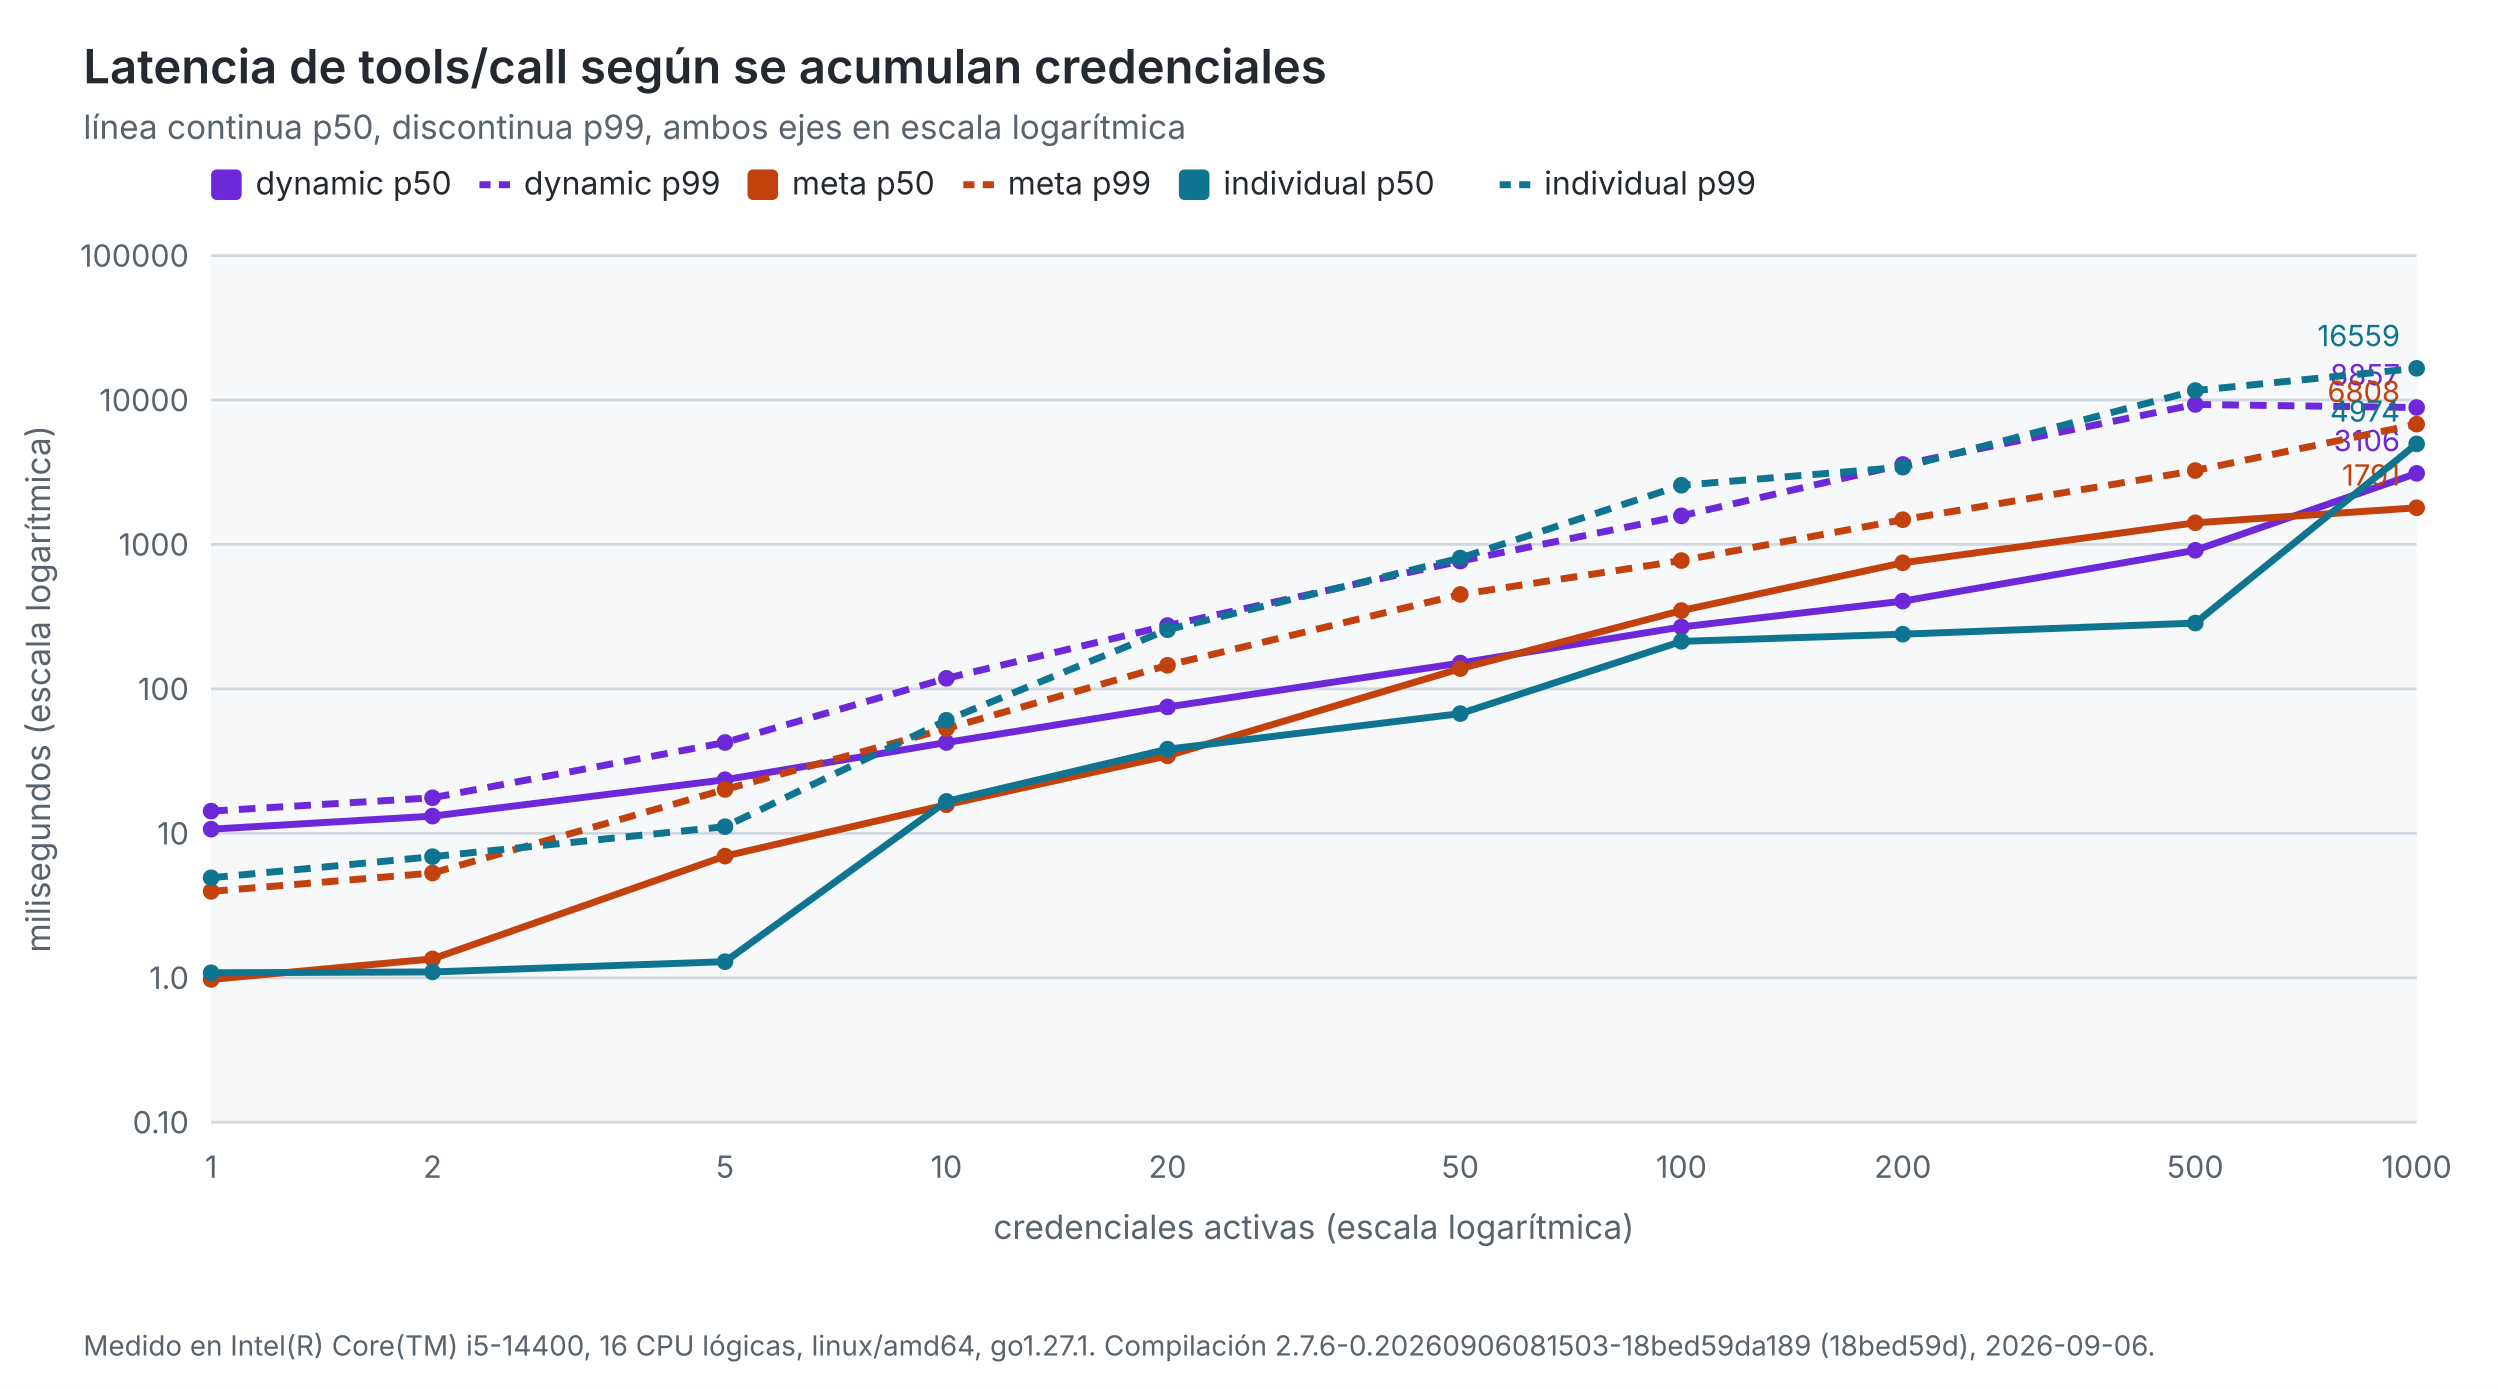
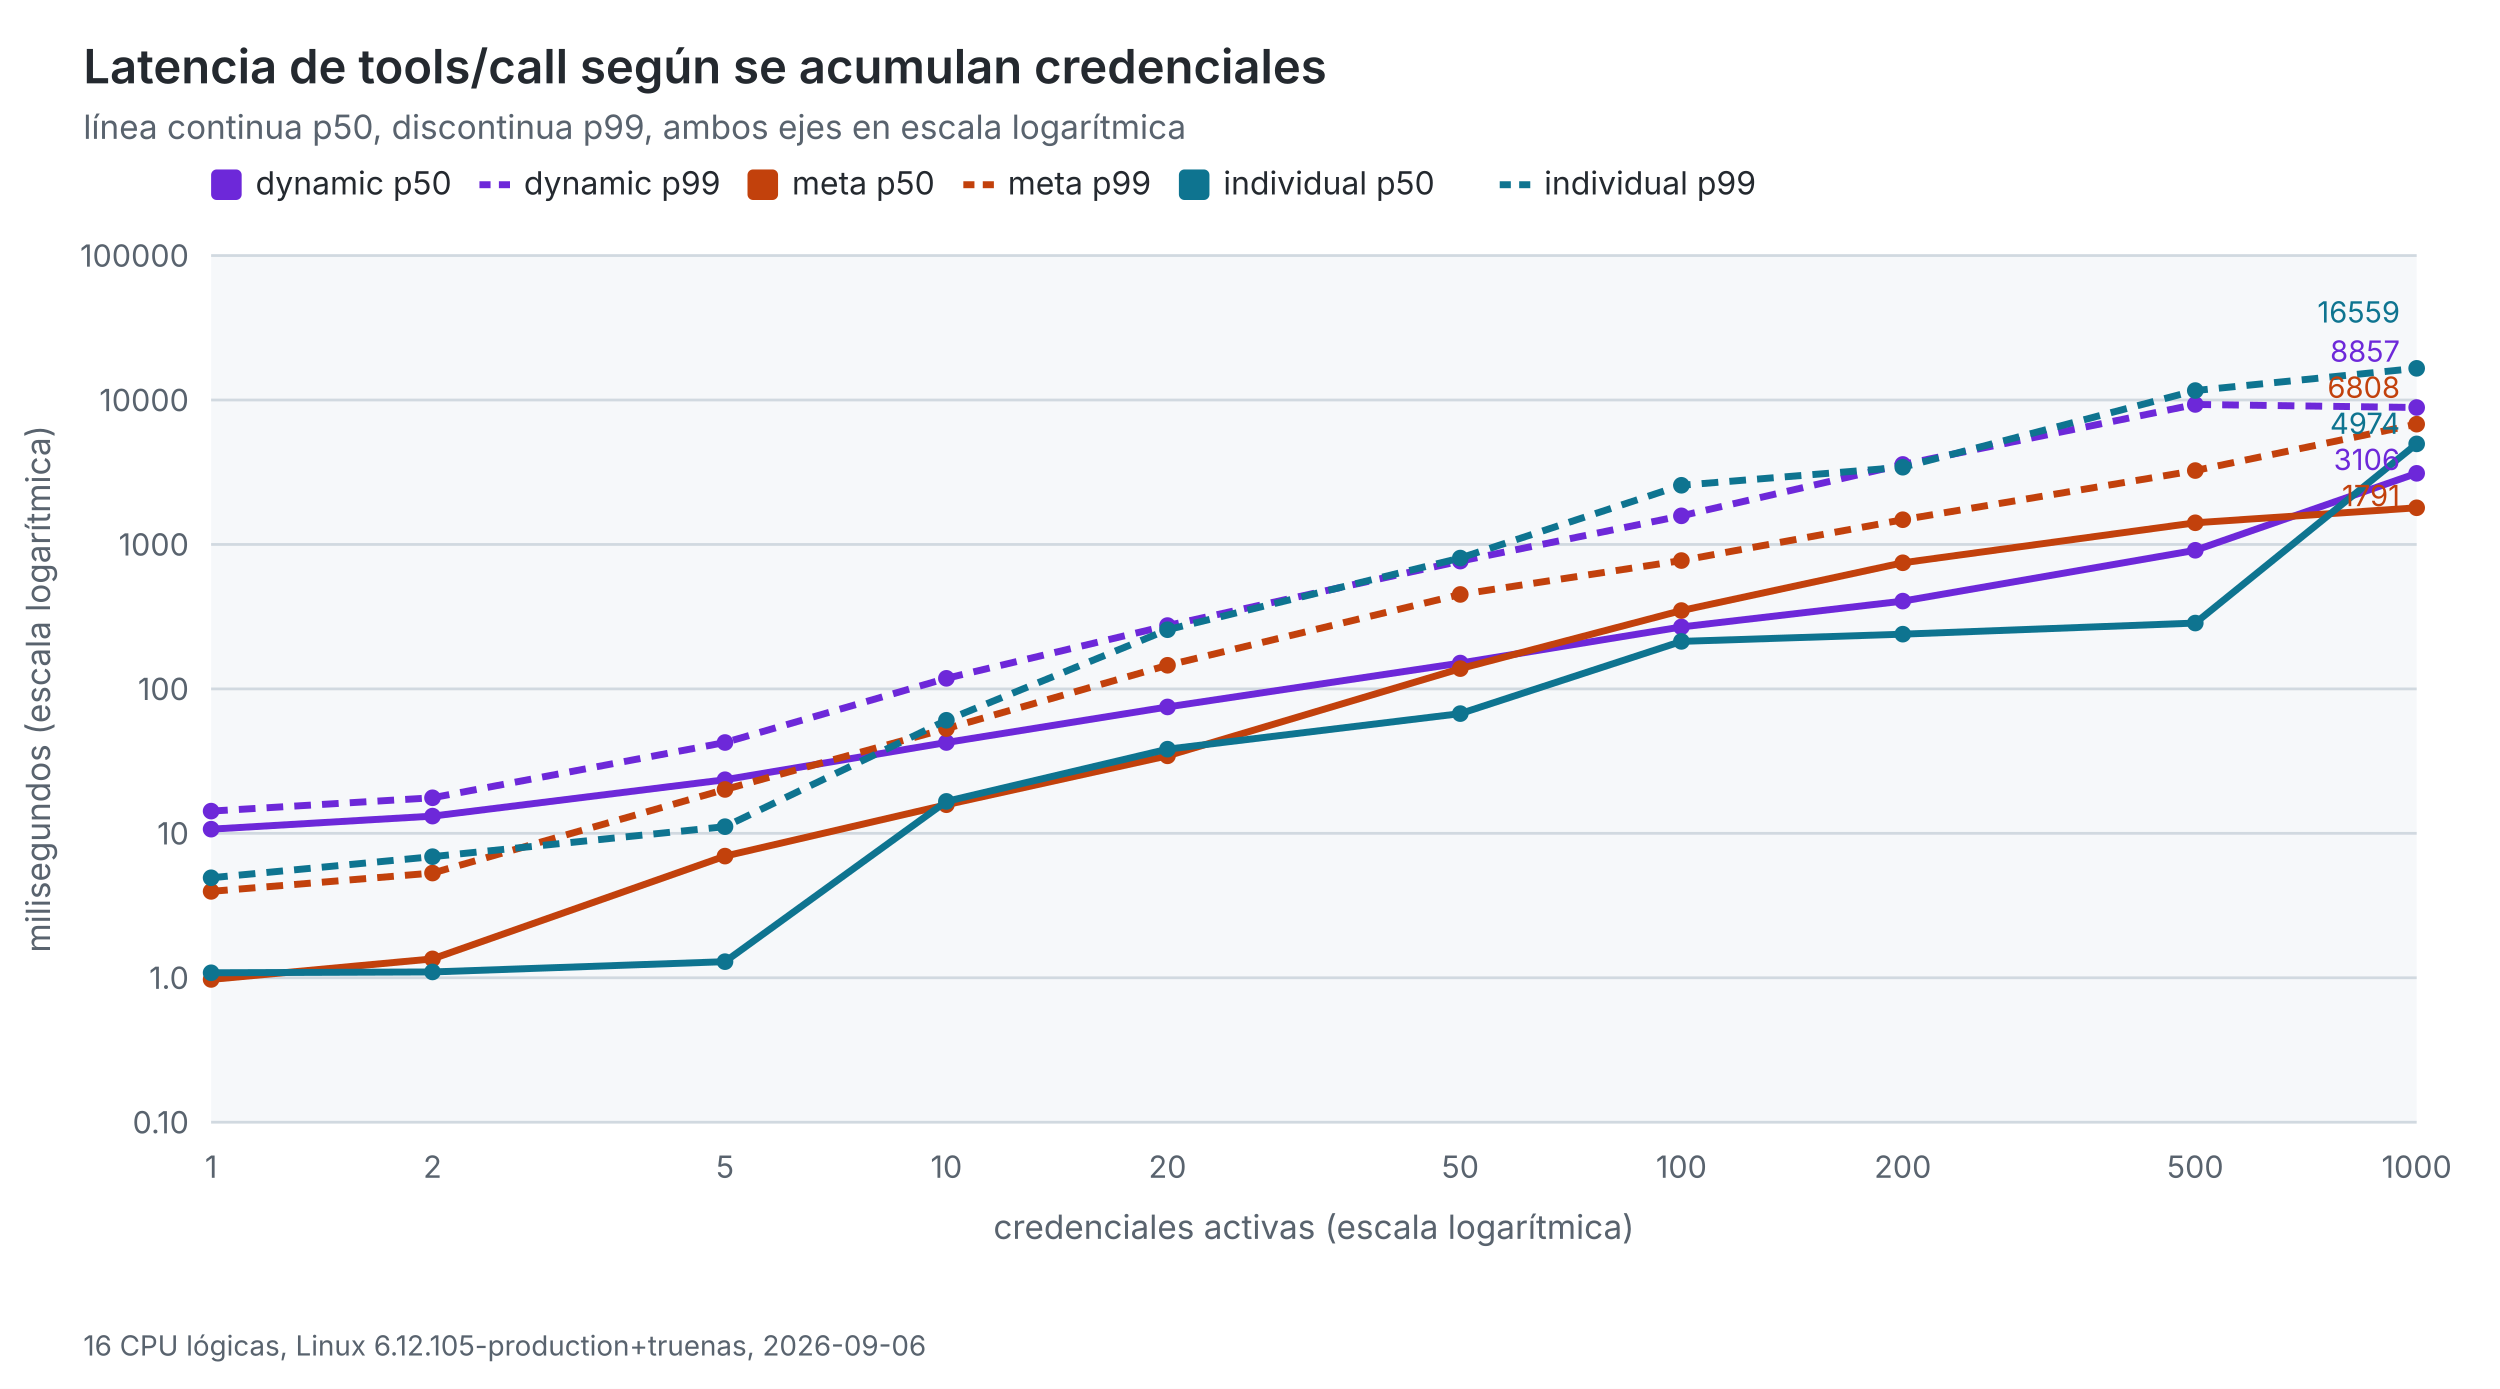
- <svg xmlns="http://www.w3.org/2000/svg" viewBox="0 0 900 500" width="900" height="500" role="img" aria-label="Latencia de tools/call según se acumulan credenciales. línea continua p50, discontinua p99, ambos ejes en escala logarítmica. Medido en Intel(R) Core(TM) i5-14400, 16 CPU lógicas, linux/amd64, go1.27.1. Compilación 2.7.6-0.20260906081503-18bed59da189 (18bed59d), 2026-09-06.">
+ <svg xmlns="http://www.w3.org/2000/svg" viewBox="0 0 900 500" width="900" height="500" role="img" aria-label="Latencia de tools/call según se acumulan credenciales. línea continua p50, discontinua p99, ambos ejes en escala logarítmica. 16 CPU lógicas, Linux 6.12.105-production+truenas, 2026-09-06">
  <rect width="900" height="500" fill="#ffffff" />
  <text x="30" y="30" font-family="ui-sans-serif,system-ui,-apple-system,Segoe UI,sans-serif" font-size="17" font-weight="600" fill="#24292f">Latencia de tools/call según se acumulan credenciales</text>
  <text x="30" y="50" font-family="ui-sans-serif,system-ui,-apple-system,Segoe UI,sans-serif" font-size="12" fill="#59636e">línea continua p50, discontinua p99, ambos ejes en escala logarítmica</text>
  <rect x="76" y="92" width="794" height="312" fill="#f6f8fa" />
  <rect x="76.0" y="61.0" width="11" height="11" rx="2" fill="#6d28d9" />
  <text x="92.0" y="70.0" font-family="ui-sans-serif,system-ui,-apple-system,Segoe UI,sans-serif" font-size="11.5" fill="#24292f">dynamic p50</text>
  <line x1="172.6" y1="66.5" x2="183.6" y2="66.5" stroke="#6d28d9" stroke-width="2.5" stroke-dasharray="4 3" />
  <text x="188.6" y="70.0" font-family="ui-sans-serif,system-ui,-apple-system,Segoe UI,sans-serif" font-size="11.5" fill="#24292f">dynamic p99</text>
  <rect x="269.1" y="61.0" width="11" height="11" rx="2" fill="#c2410c" />
  <text x="285.1" y="70.0" font-family="ui-sans-serif,system-ui,-apple-system,Segoe UI,sans-serif" font-size="11.5" fill="#24292f">meta p50</text>
  <line x1="346.8" y1="66.5" x2="357.8" y2="66.5" stroke="#c2410c" stroke-width="2.5" stroke-dasharray="4 3" />
  <text x="362.8" y="70.0" font-family="ui-sans-serif,system-ui,-apple-system,Segoe UI,sans-serif" font-size="11.5" fill="#24292f">meta p99</text>
  <rect x="424.4" y="61.0" width="11" height="11" rx="2" fill="#0e7490" />
  <text x="440.4" y="70.0" font-family="ui-sans-serif,system-ui,-apple-system,Segoe UI,sans-serif" font-size="11.5" fill="#24292f">individual p50</text>
  <line x1="539.9" y1="66.5" x2="550.9" y2="66.5" stroke="#0e7490" stroke-width="2.5" stroke-dasharray="4 3" />
  <text x="555.9" y="70.0" font-family="ui-sans-serif,system-ui,-apple-system,Segoe UI,sans-serif" font-size="11.5" fill="#24292f">individual p99</text>
  <line x1="76" y1="404.0" x2="870" y2="404.0" stroke="#d1d9e0" stroke-width="1" />
  <text x="68" y="408.0" font-family="ui-sans-serif,system-ui,-apple-system,Segoe UI,sans-serif" font-size="11" text-anchor="end" fill="#59636e">0.10</text>
  <line x1="76" y1="352.0" x2="870" y2="352.0" stroke="#d1d9e0" stroke-width="1" />
  <text x="68" y="356.0" font-family="ui-sans-serif,system-ui,-apple-system,Segoe UI,sans-serif" font-size="11" text-anchor="end" fill="#59636e">1.0</text>
  <line x1="76" y1="300.0" x2="870" y2="300.0" stroke="#d1d9e0" stroke-width="1" />
  <text x="68" y="304.0" font-family="ui-sans-serif,system-ui,-apple-system,Segoe UI,sans-serif" font-size="11" text-anchor="end" fill="#59636e">10</text>
  <line x1="76" y1="248.0" x2="870" y2="248.0" stroke="#d1d9e0" stroke-width="1" />
  <text x="68" y="252.0" font-family="ui-sans-serif,system-ui,-apple-system,Segoe UI,sans-serif" font-size="11" text-anchor="end" fill="#59636e">100</text>
  <line x1="76" y1="196.0" x2="870" y2="196.0" stroke="#d1d9e0" stroke-width="1" />
  <text x="68" y="200.0" font-family="ui-sans-serif,system-ui,-apple-system,Segoe UI,sans-serif" font-size="11" text-anchor="end" fill="#59636e">1000</text>
  <line x1="76" y1="144.0" x2="870" y2="144.0" stroke="#d1d9e0" stroke-width="1" />
  <text x="68" y="148.0" font-family="ui-sans-serif,system-ui,-apple-system,Segoe UI,sans-serif" font-size="11" text-anchor="end" fill="#59636e">10000</text>
  <line x1="76" y1="92.0" x2="870" y2="92.0" stroke="#d1d9e0" stroke-width="1" />
  <text x="68" y="96.0" font-family="ui-sans-serif,system-ui,-apple-system,Segoe UI,sans-serif" font-size="11" text-anchor="end" fill="#59636e">100000</text>
  <text x="18" y="248.0" font-family="ui-sans-serif,system-ui,-apple-system,Segoe UI,sans-serif" font-size="12" fill="#59636e" text-anchor="middle" transform="rotate(-90 18 248.0)">milisegundos (escala logarítmica)</text>
  <text x="473.0" y="446" font-family="ui-sans-serif,system-ui,-apple-system,Segoe UI,sans-serif" font-size="12" text-anchor="middle" fill="#59636e">credenciales activas (escala logarítmica)</text>
-   <text x="30" y="488" font-family="ui-sans-serif,system-ui,-apple-system,Segoe UI,sans-serif" font-size="10" fill="#59636e">Medido en Intel(R) Core(TM) i5-14400, 16 CPU lógicas, linux/amd64, go1.27.1. Compilación 2.7.6-0.20260906081503-18bed59da189 (18bed59d), 2026-09-06.</text>
+   <text x="30" y="488" font-family="ui-sans-serif,system-ui,-apple-system,Segoe UI,sans-serif" font-size="10" fill="#59636e">16 CPU lógicas, Linux 6.12.105-production+truenas, 2026-09-06</text>
  <text x="76.0" y="424" font-family="ui-sans-serif,system-ui,-apple-system,Segoe UI,sans-serif" font-size="11" text-anchor="middle" fill="#59636e">1</text>
  <text x="155.7" y="424" font-family="ui-sans-serif,system-ui,-apple-system,Segoe UI,sans-serif" font-size="11" text-anchor="middle" fill="#59636e">2</text>
  <text x="261.0" y="424" font-family="ui-sans-serif,system-ui,-apple-system,Segoe UI,sans-serif" font-size="11" text-anchor="middle" fill="#59636e">5</text>
  <text x="340.7" y="424" font-family="ui-sans-serif,system-ui,-apple-system,Segoe UI,sans-serif" font-size="11" text-anchor="middle" fill="#59636e">10</text>
  <text x="420.3" y="424" font-family="ui-sans-serif,system-ui,-apple-system,Segoe UI,sans-serif" font-size="11" text-anchor="middle" fill="#59636e">20</text>
  <text x="525.7" y="424" font-family="ui-sans-serif,system-ui,-apple-system,Segoe UI,sans-serif" font-size="11" text-anchor="middle" fill="#59636e">50</text>
  <text x="605.3" y="424" font-family="ui-sans-serif,system-ui,-apple-system,Segoe UI,sans-serif" font-size="11" text-anchor="middle" fill="#59636e">100</text>
  <text x="685.0" y="424" font-family="ui-sans-serif,system-ui,-apple-system,Segoe UI,sans-serif" font-size="11" text-anchor="middle" fill="#59636e">200</text>
  <text x="790.3" y="424" font-family="ui-sans-serif,system-ui,-apple-system,Segoe UI,sans-serif" font-size="11" text-anchor="middle" fill="#59636e">500</text>
  <text x="870.0" y="424" font-family="ui-sans-serif,system-ui,-apple-system,Segoe UI,sans-serif" font-size="11" text-anchor="middle" fill="#59636e">1000</text>
  <path d="M76.0,298.5L155.7,293.8L261.0,280.7L340.7,267.3L420.3,254.5L525.7,238.7L605.3,225.7L685.0,216.4L790.3,198.1L870.0,170.4" fill="none" stroke="#6d28d9" stroke-width="2.5" stroke-linejoin="round" />
  <circle cx="76.0" cy="298.5" r="3" fill="#6d28d9" />
  <circle cx="155.7" cy="293.8" r="3" fill="#6d28d9" />
  <circle cx="261.0" cy="280.7" r="3" fill="#6d28d9" />
  <circle cx="340.7" cy="267.3" r="3" fill="#6d28d9" />
  <circle cx="420.3" cy="254.5" r="3" fill="#6d28d9" />
  <circle cx="525.7" cy="238.7" r="3" fill="#6d28d9" />
  <circle cx="605.3" cy="225.7" r="3" fill="#6d28d9" />
  <circle cx="685.0" cy="216.4" r="3" fill="#6d28d9" />
  <circle cx="790.3" cy="198.1" r="3" fill="#6d28d9" />
  <circle cx="870.0" cy="170.4" r="3" fill="#6d28d9" />
-   <text x="864.0" y="162.4" font-family="ui-sans-serif,system-ui,-apple-system,Segoe UI,sans-serif" font-size="10.5" text-anchor="end" fill="#6d28d9">3106</text>
  <path d="M76.0,292.0L155.7,287.2L261.0,267.3L340.7,244.2L420.3,225.2L525.7,202.0L605.3,185.7L685.0,167.2L790.3,145.6L870.0,146.7" fill="none" stroke="#6d28d9" stroke-width="2.5" stroke-linejoin="round" stroke-dasharray="6 4" />
  <circle cx="76.0" cy="292.0" r="3" fill="#6d28d9" />
  <circle cx="155.7" cy="287.2" r="3" fill="#6d28d9" />
  <circle cx="261.0" cy="267.3" r="3" fill="#6d28d9" />
  <circle cx="340.7" cy="244.2" r="3" fill="#6d28d9" />
  <circle cx="420.3" cy="225.2" r="3" fill="#6d28d9" />
  <circle cx="525.7" cy="202.0" r="3" fill="#6d28d9" />
  <circle cx="605.3" cy="185.7" r="3" fill="#6d28d9" />
  <circle cx="685.0" cy="167.2" r="3" fill="#6d28d9" />
  <circle cx="790.3" cy="145.6" r="3" fill="#6d28d9" />
  <circle cx="870.0" cy="146.7" r="3" fill="#6d28d9" />
-   <text x="864.0" y="138.7" font-family="ui-sans-serif,system-ui,-apple-system,Segoe UI,sans-serif" font-size="10.5" text-anchor="end" fill="#6d28d9">8857</text>
  <path d="M76.0,352.6L155.7,345.2L261.0,308.2L340.7,289.7L420.3,272.1L525.7,240.7L605.3,219.8L685.0,202.6L790.3,188.2L870.0,182.8" fill="none" stroke="#c2410c" stroke-width="2.5" stroke-linejoin="round" />
  <circle cx="76.0" cy="352.6" r="3" fill="#c2410c" />
  <circle cx="155.7" cy="345.2" r="3" fill="#c2410c" />
  <circle cx="261.0" cy="308.2" r="3" fill="#c2410c" />
  <circle cx="340.7" cy="289.7" r="3" fill="#c2410c" />
  <circle cx="420.3" cy="272.1" r="3" fill="#c2410c" />
  <circle cx="525.7" cy="240.7" r="3" fill="#c2410c" />
  <circle cx="605.3" cy="219.8" r="3" fill="#c2410c" />
  <circle cx="685.0" cy="202.6" r="3" fill="#c2410c" />
  <circle cx="790.3" cy="188.2" r="3" fill="#c2410c" />
  <circle cx="870.0" cy="182.8" r="3" fill="#c2410c" />
-   <text x="864.0" y="174.8" font-family="ui-sans-serif,system-ui,-apple-system,Segoe UI,sans-serif" font-size="10.5" text-anchor="end" fill="#c2410c">1791</text>
  <path d="M76.0,320.9L155.7,314.3L261.0,284.2L340.7,262.3L420.3,239.5L525.7,214.0L605.3,201.8L685.0,187.1L790.3,169.4L870.0,152.7" fill="none" stroke="#c2410c" stroke-width="2.5" stroke-linejoin="round" stroke-dasharray="6 4" />
  <circle cx="76.0" cy="320.9" r="3" fill="#c2410c" />
  <circle cx="155.7" cy="314.3" r="3" fill="#c2410c" />
  <circle cx="261.0" cy="284.2" r="3" fill="#c2410c" />
  <circle cx="340.7" cy="262.3" r="3" fill="#c2410c" />
  <circle cx="420.3" cy="239.5" r="3" fill="#c2410c" />
  <circle cx="525.7" cy="214.0" r="3" fill="#c2410c" />
  <circle cx="605.3" cy="201.8" r="3" fill="#c2410c" />
  <circle cx="685.0" cy="187.1" r="3" fill="#c2410c" />
  <circle cx="790.3" cy="169.4" r="3" fill="#c2410c" />
  <circle cx="870.0" cy="152.7" r="3" fill="#c2410c" />
-   <text x="864.0" y="144.7" font-family="ui-sans-serif,system-ui,-apple-system,Segoe UI,sans-serif" font-size="10.5" text-anchor="end" fill="#c2410c">6808</text>
  <path d="M76.0,350.2L155.7,349.9L261.0,346.2L340.7,288.5L420.3,269.7L525.7,256.9L605.3,230.9L685.0,228.3L790.3,224.3L870.0,159.8" fill="none" stroke="#0e7490" stroke-width="2.5" stroke-linejoin="round" />
  <circle cx="76.0" cy="350.2" r="3" fill="#0e7490" />
  <circle cx="155.7" cy="349.9" r="3" fill="#0e7490" />
  <circle cx="261.0" cy="346.2" r="3" fill="#0e7490" />
  <circle cx="340.7" cy="288.5" r="3" fill="#0e7490" />
  <circle cx="420.3" cy="269.7" r="3" fill="#0e7490" />
  <circle cx="525.7" cy="256.9" r="3" fill="#0e7490" />
  <circle cx="605.3" cy="230.9" r="3" fill="#0e7490" />
  <circle cx="685.0" cy="228.3" r="3" fill="#0e7490" />
  <circle cx="790.3" cy="224.3" r="3" fill="#0e7490" />
  <circle cx="870.0" cy="159.8" r="3" fill="#0e7490" />
-   <text x="864.0" y="151.8" font-family="ui-sans-serif,system-ui,-apple-system,Segoe UI,sans-serif" font-size="10.5" text-anchor="end" fill="#0e7490">4974</text>
  <path d="M76.0,316.0L155.7,308.4L261.0,297.6L340.7,259.3L420.3,226.7L525.7,200.9L605.3,174.7L685.0,168.2L790.3,140.6L870.0,132.6" fill="none" stroke="#0e7490" stroke-width="2.5" stroke-linejoin="round" stroke-dasharray="6 4" />
  <circle cx="76.0" cy="316.0" r="3" fill="#0e7490" />
  <circle cx="155.7" cy="308.4" r="3" fill="#0e7490" />
  <circle cx="261.0" cy="297.6" r="3" fill="#0e7490" />
  <circle cx="340.7" cy="259.3" r="3" fill="#0e7490" />
  <circle cx="420.3" cy="226.7" r="3" fill="#0e7490" />
  <circle cx="525.7" cy="200.9" r="3" fill="#0e7490" />
  <circle cx="605.3" cy="174.7" r="3" fill="#0e7490" />
  <circle cx="685.0" cy="168.2" r="3" fill="#0e7490" />
  <circle cx="790.3" cy="140.6" r="3" fill="#0e7490" />
  <circle cx="870.0" cy="132.6" r="3" fill="#0e7490" />
-   <text x="864.0" y="124.6" font-family="ui-sans-serif,system-ui,-apple-system,Segoe UI,sans-serif" font-size="10.5" text-anchor="end" fill="#0e7490">16559</text>
+   <text x="864.0" y="116.1" font-family="ui-sans-serif,system-ui,-apple-system,Segoe UI,sans-serif" font-size="10.5" text-anchor="end" fill="#0e7490">16559</text>
+   <text x="864.0" y="130.2" font-family="ui-sans-serif,system-ui,-apple-system,Segoe UI,sans-serif" font-size="10.5" text-anchor="end" fill="#6d28d9">8857</text>
+   <text x="864.0" y="143.2" font-family="ui-sans-serif,system-ui,-apple-system,Segoe UI,sans-serif" font-size="10.5" text-anchor="end" fill="#c2410c">6808</text>
+   <text x="864.0" y="156.2" font-family="ui-sans-serif,system-ui,-apple-system,Segoe UI,sans-serif" font-size="10.5" text-anchor="end" fill="#0e7490">4974</text>
+   <text x="864.0" y="169.2" font-family="ui-sans-serif,system-ui,-apple-system,Segoe UI,sans-serif" font-size="10.5" text-anchor="end" fill="#6d28d9">3106</text>
+   <text x="864.0" y="182.2" font-family="ui-sans-serif,system-ui,-apple-system,Segoe UI,sans-serif" font-size="10.5" text-anchor="end" fill="#c2410c">1791</text>
</svg>
